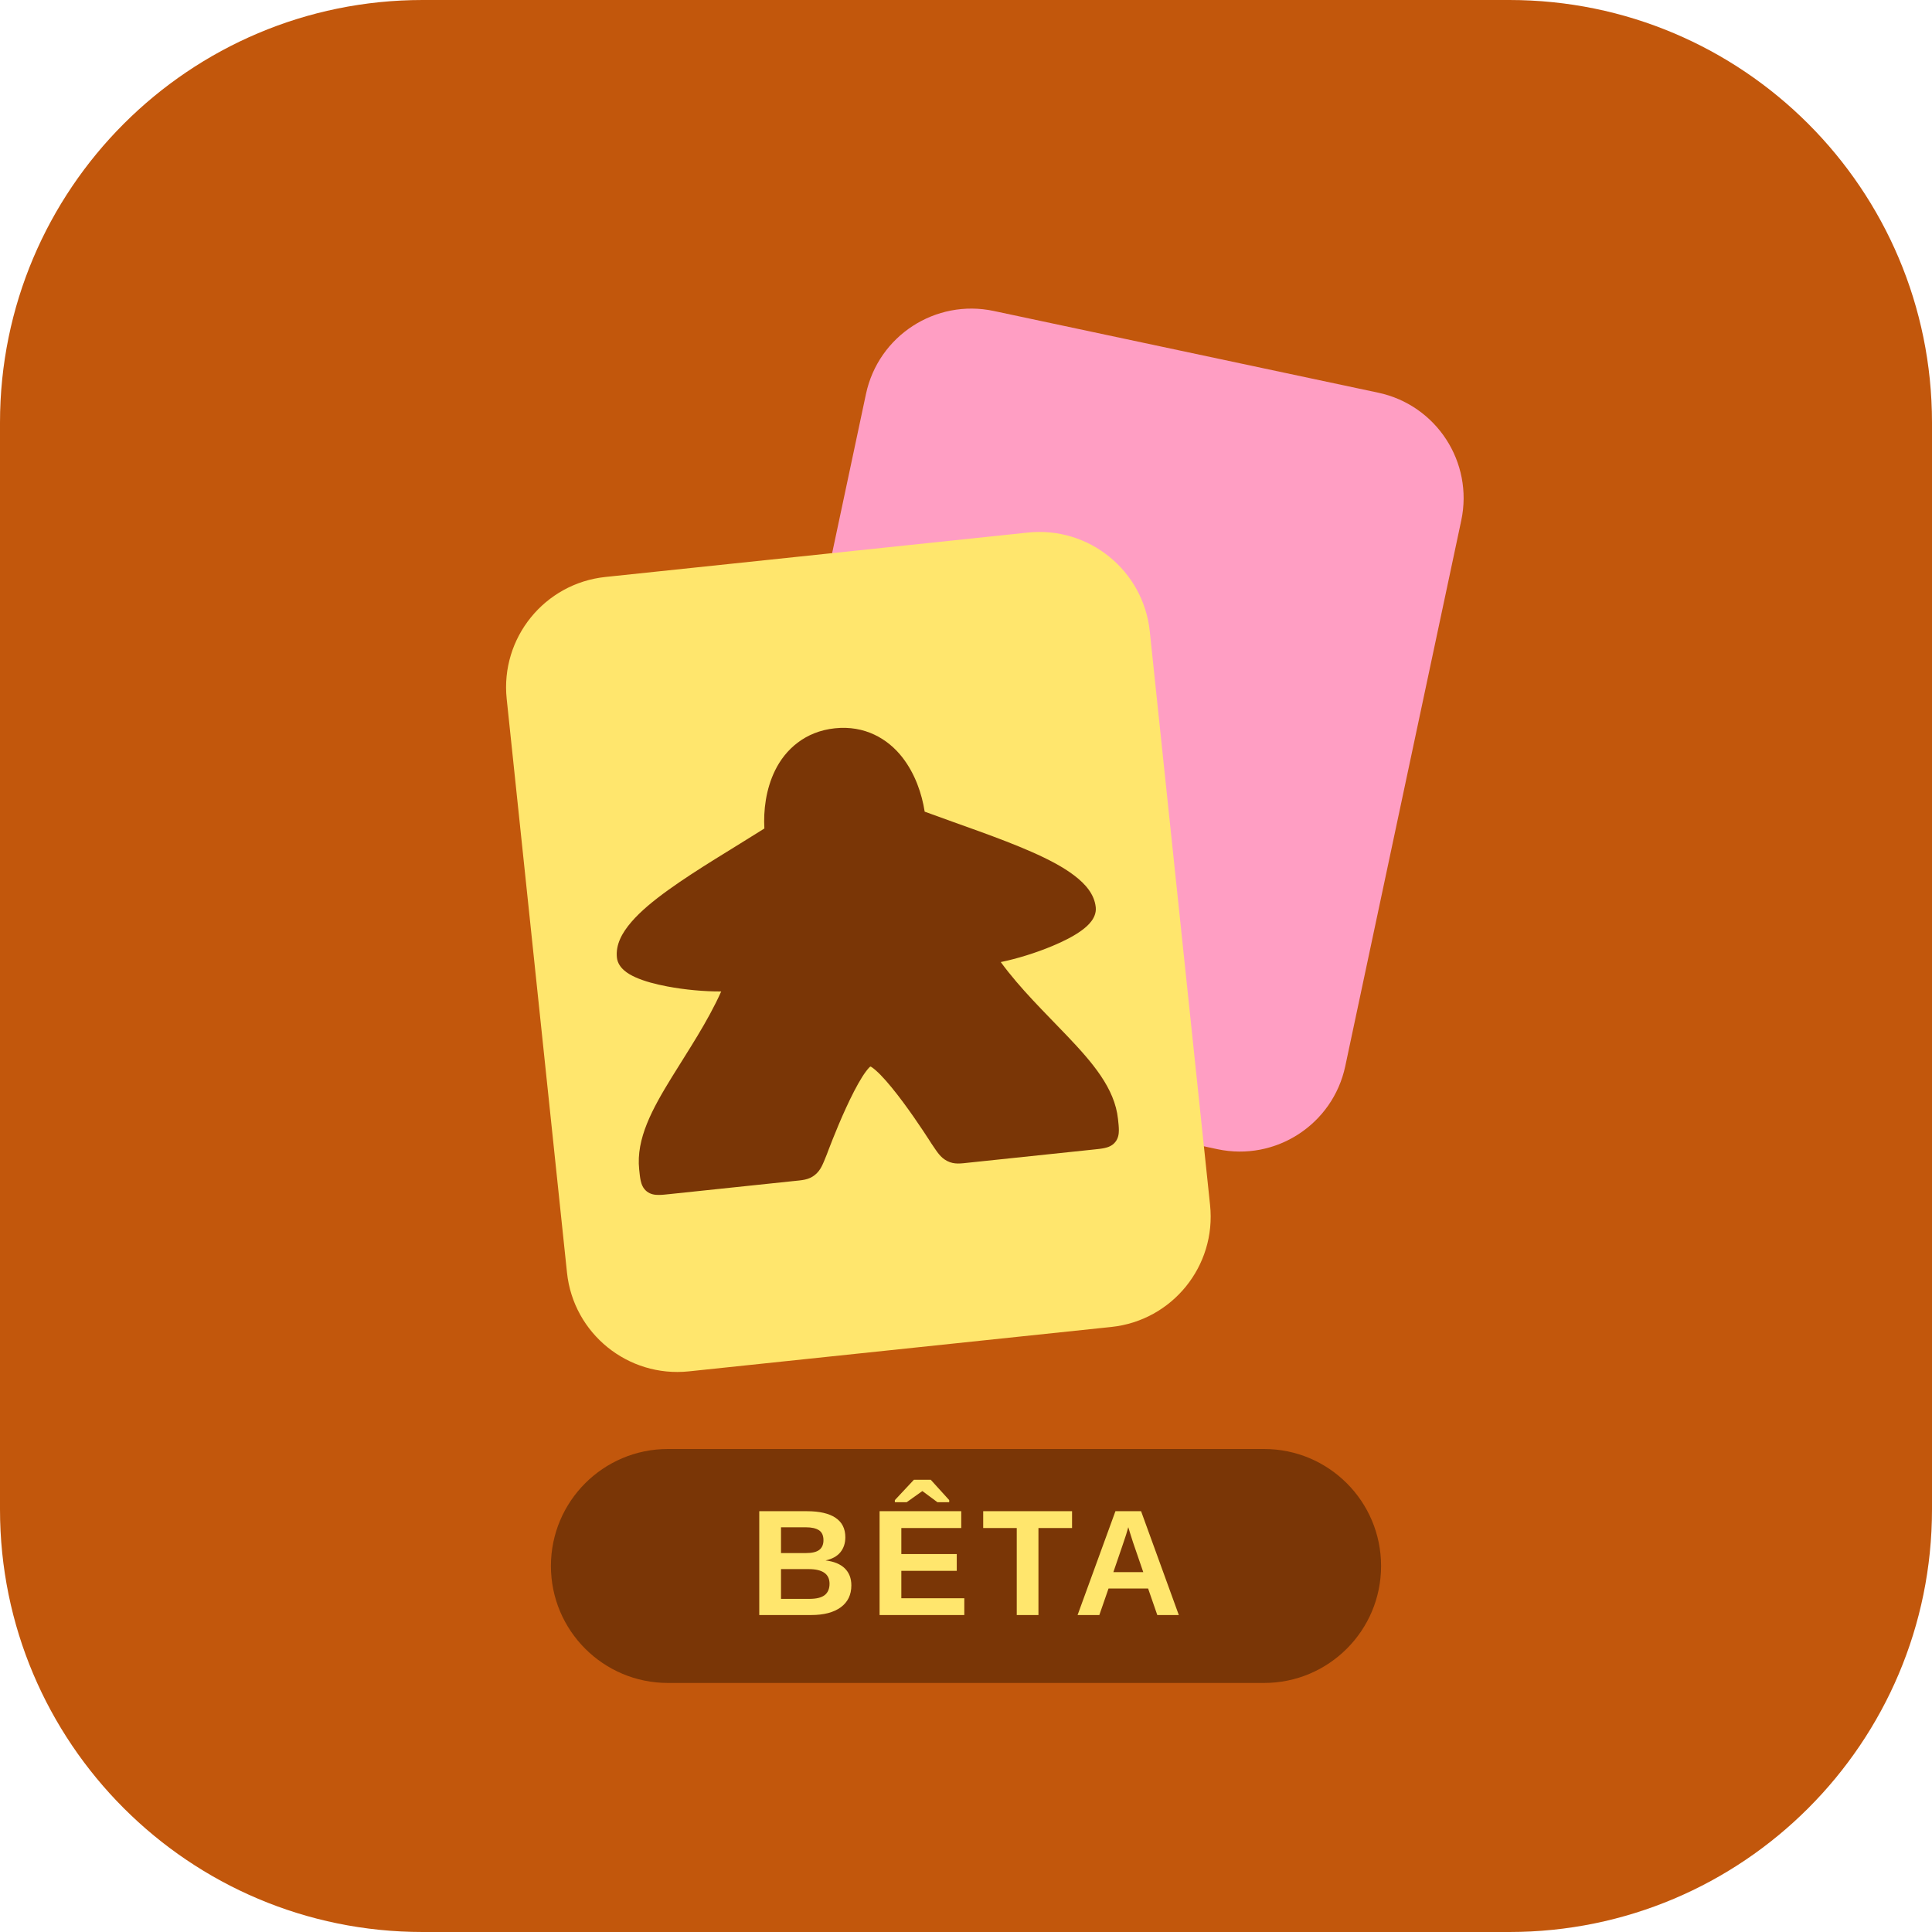
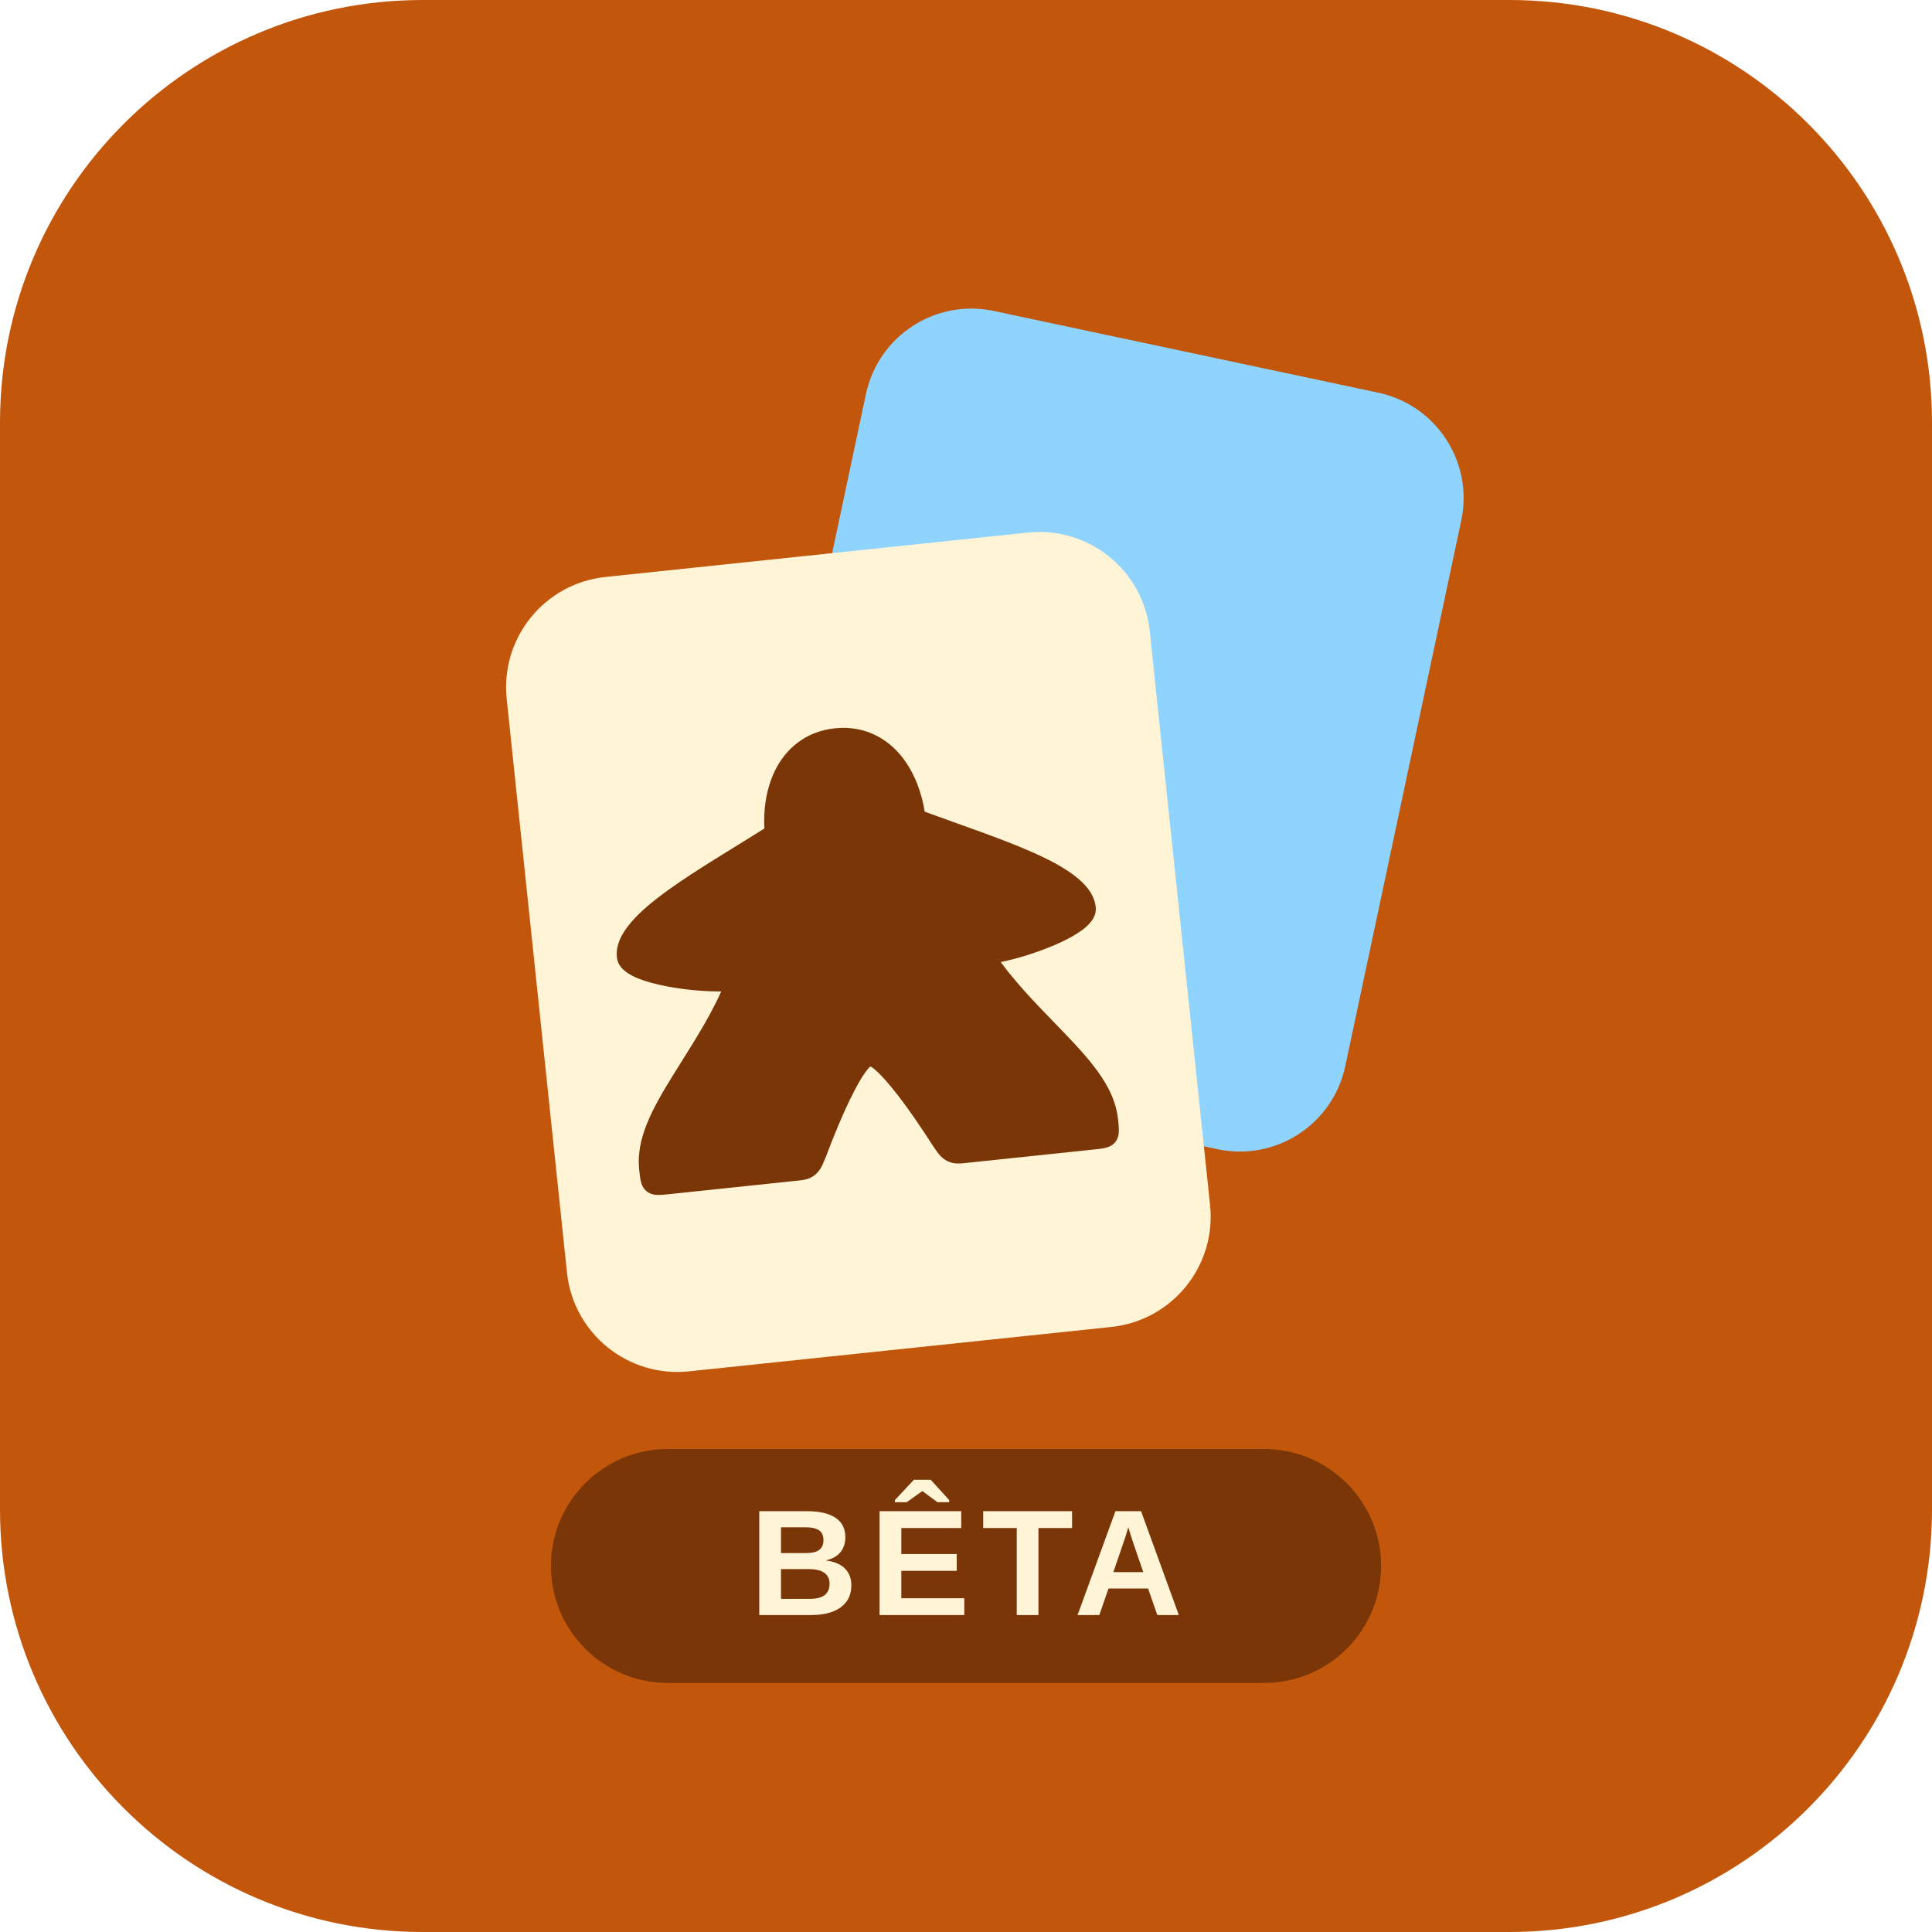
<svg xmlns="http://www.w3.org/2000/svg" viewBox="0 0 512 512">
  <rect width="512" height="512" rx="112" fill="#c2570c" />
  <g transform="translate(41.0 7.0) scale(0.84)">
    <g transform="translate(300 222) rotate(12)">
-       <rect x="-96" y="-122" width="192" height="244" rx="34" fill="#ff9ec3" />
+       <rect x="-96" y="-122" width="192" height="244" rx="34" fill="#8fd3ff" />
    </g>
    <g transform="translate(222 292) rotate(-6)">
-       <rect x="-102" y="-126" width="204" height="252" rx="35" fill="#ffe66d" />
+       <rect x="-102" y="-126" width="204" height="252" rx="35" fill="#fff4d6" />
      <path transform="translate(0 -2) scale(.35) translate(-256 -252)" d="M256 54.99c-27 0-46.418 14.287-57.633 32.23-10.03 16.047-14.203 34.66-15.017 50.962-30.608 15.135-64.515 30.394-91.815 45.994-14.32 8.183-26.805 16.414-36.203 25.26C45.934 218.28 39 228.24 39 239.99c0 5 2.44 9.075 5.19 12.065 2.754 2.99 6.054 5.312 9.812 7.48 7.515 4.336 16.99 7.95 27.412 11.076 15.483 4.646 32.823 8.1 47.9 9.577-14.996 25.84-34.953 49.574-52.447 72.315C56.65 378.785 39 403.99 39 431.99c0 4-.044 7.123.31 10.26.355 3.137 1.256 7.053 4.41 10.156 3.155 3.104 7.017 3.938 10.163 4.28 3.146.345 6.315.304 10.38.304h111.542c8.097 0 14.026.492 20.125-3.43 6.1-3.92 8.324-9.275 12.67-17.275l.088-.16.08-.166s9.723-19.77 21.324-39.388c5.8-9.808 12.097-19.576 17.574-26.498 2.74-3.46 5.304-6.204 7.15-7.754.564-.472.82-.56 1.184-.76.363.2.62.288 1.184.76 1.846 1.55 4.41 4.294 7.15 7.754 5.477 6.922 11.774 16.69 17.574 26.498 11.6 19.618 21.324 39.387 21.324 39.387l.08.165.088.16c4.346 8 6.55 13.323 12.61 17.254 6.058 3.93 11.974 3.45 19.957 3.45H448c4 0 7.12.043 10.244-.304 3.123-.347 6.998-1.21 10.12-4.332 3.12-3.122 3.984-6.997 4.33-10.12.348-3.122.306-6.244.306-10.244 0-28-17.65-53.205-37.867-79.488-17.493-22.74-37.45-46.474-52.447-72.315 15.077-1.478 32.417-4.93 47.9-9.576 10.422-3.125 19.897-6.74 27.412-11.075 3.758-2.168 7.058-4.49 9.81-7.48 2.753-2.99 5.192-7.065 5.192-12.065 0-11.75-6.934-21.71-16.332-30.554-9.398-8.846-21.883-17.077-36.203-25.26-27.3-15.6-61.207-30.86-91.815-45.994-.814-16.3-4.988-34.915-15.017-50.96C302.418 69.276 283 54.99 256 54.99z" fill="#7a3606" />
    </g>
  </g>
  <rect x="146" y="384" width="220" height="62" rx="31" fill="#7a3606" />
-   <text x="256" y="428" font-size="40" text-anchor="middle" font-family="Arial, Helvetica, sans-serif" font-weight="700" letter-spacing="3" fill="#ffe66d">BÊTA</text>
+   <text x="256" y="428" font-size="40" text-anchor="middle" font-family="Arial, Helvetica, sans-serif" font-weight="700" letter-spacing="3" fill="#fff4d6">BÊTA</text>
</svg>
